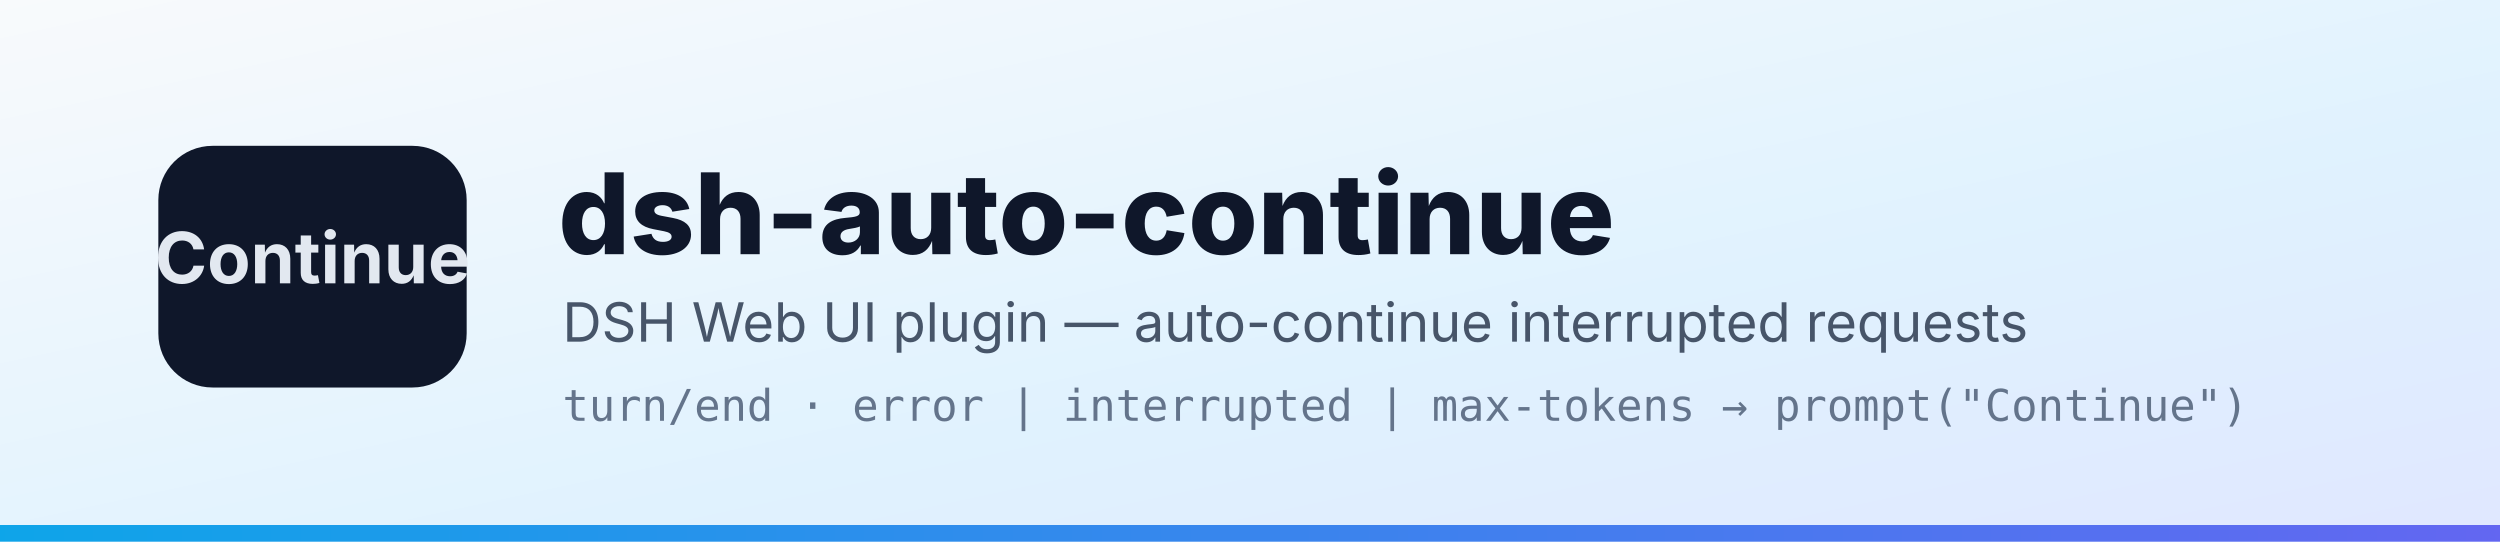
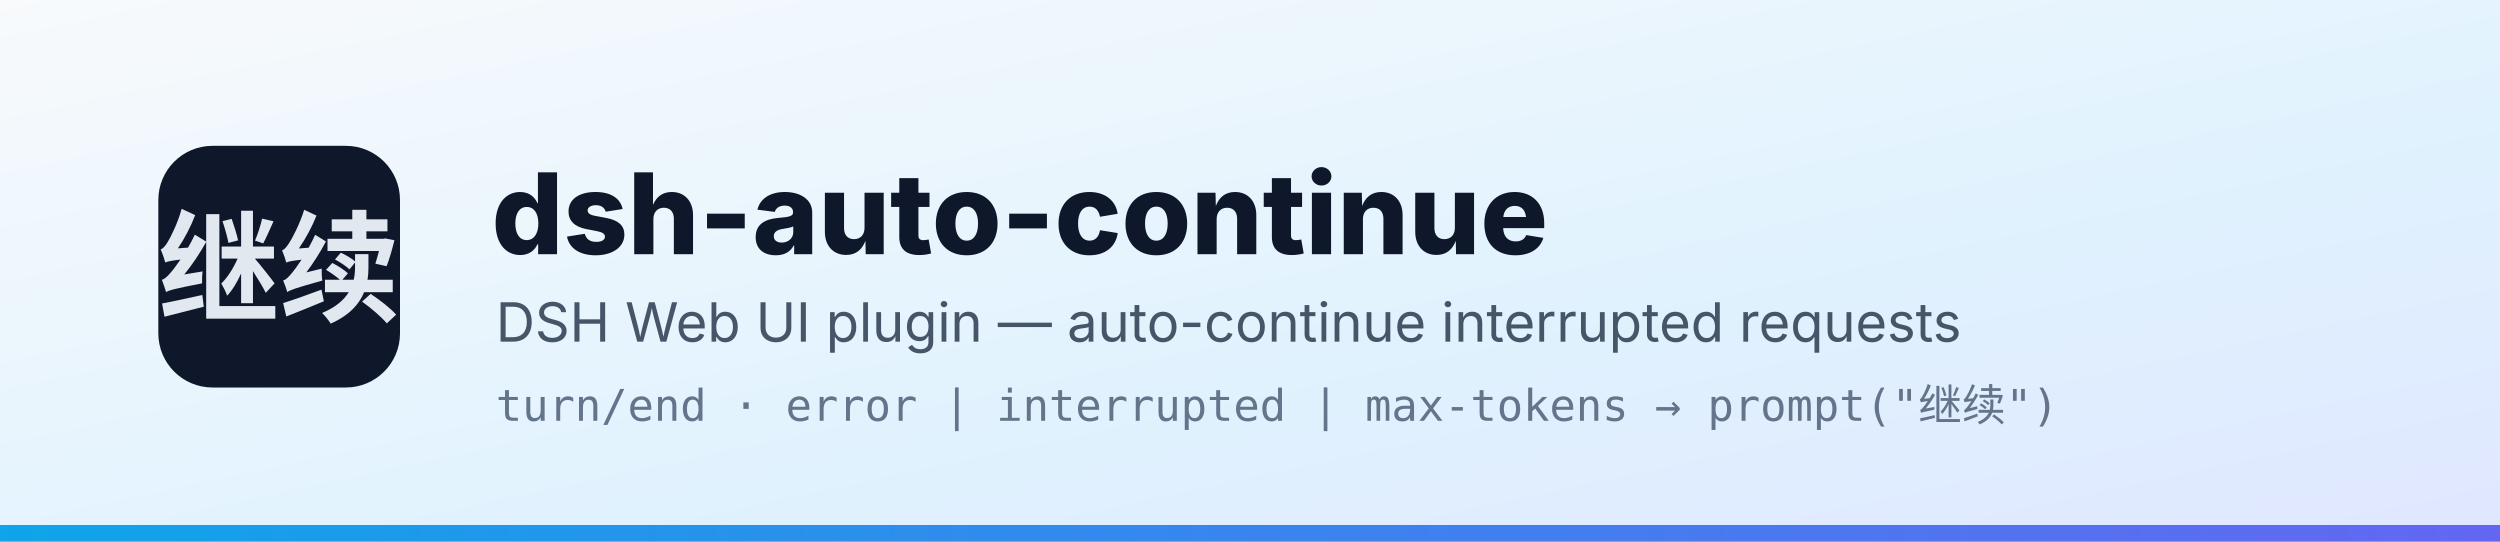
<svg xmlns="http://www.w3.org/2000/svg" width="1200" height="260" viewBox="0 0 1200 260" font-family="system-ui, -apple-system, 'Segoe UI', sans-serif">
  <defs>
    <linearGradient id="bg" x1="0" y1="0" x2="1" y2="1">
      <stop offset="0%" stop-color="#f8fafc" />
      <stop offset="60%" stop-color="#e0f2fe" />
      <stop offset="100%" stop-color="#e0e7ff" />
    </linearGradient>
    <linearGradient id="bar" x1="0" y1="0" x2="1" y2="0">
      <stop offset="0%" stop-color="#0ea5e9" />
      <stop offset="100%" stop-color="#6366f1" />
    </linearGradient>
  </defs>
  <rect width="1200" height="260" fill="url(#bg)" />
  <rect x="0" y="252" width="1200" height="8" fill="url(#bar)" />
-   <rect x="76" y="70" width="148" height="116" rx="26" fill="#0f172a" />
-   <text x="150" y="136" font-size="34" font-weight="700" fill="#e2e8f0" text-anchor="middle">Continue</text>
-   <text x="268" y="122" font-size="54" font-weight="800" fill="#0f172a">dsh-auto-continue</text>
-   <text x="270" y="164" font-size="26" fill="#475569">DSH Web UI plugin — auto-continue interrupted requests</text>
-   <text x="270" y="202" font-size="21" fill="#64748b" font-family="ui-monospace, SFMono-Regular, Menlo, monospace">turn/end · error | interrupted | max-tokens  →  prompt("Continue")</text>
+   <rect x="76" y="70" width="116" height="116" rx="26" fill="#0f172a" />
+   <text x="134" y="150" font-size="58" font-weight="700" fill="#e2e8f0" text-anchor="middle">继续</text>
+   <text x="236" y="122" font-size="54" font-weight="800" fill="#0f172a">dsh-auto-continue</text>
+   <text x="238" y="164" font-size="26" fill="#475569">DSH Web UI plugin — auto-continue interrupted requests</text>
+   <text x="238" y="202" font-size="21" fill="#64748b" font-family="ui-monospace, SFMono-Regular, Menlo, monospace">turn/end · error | interrupted | max-tokens  →  prompt("继续")</text>
</svg>
